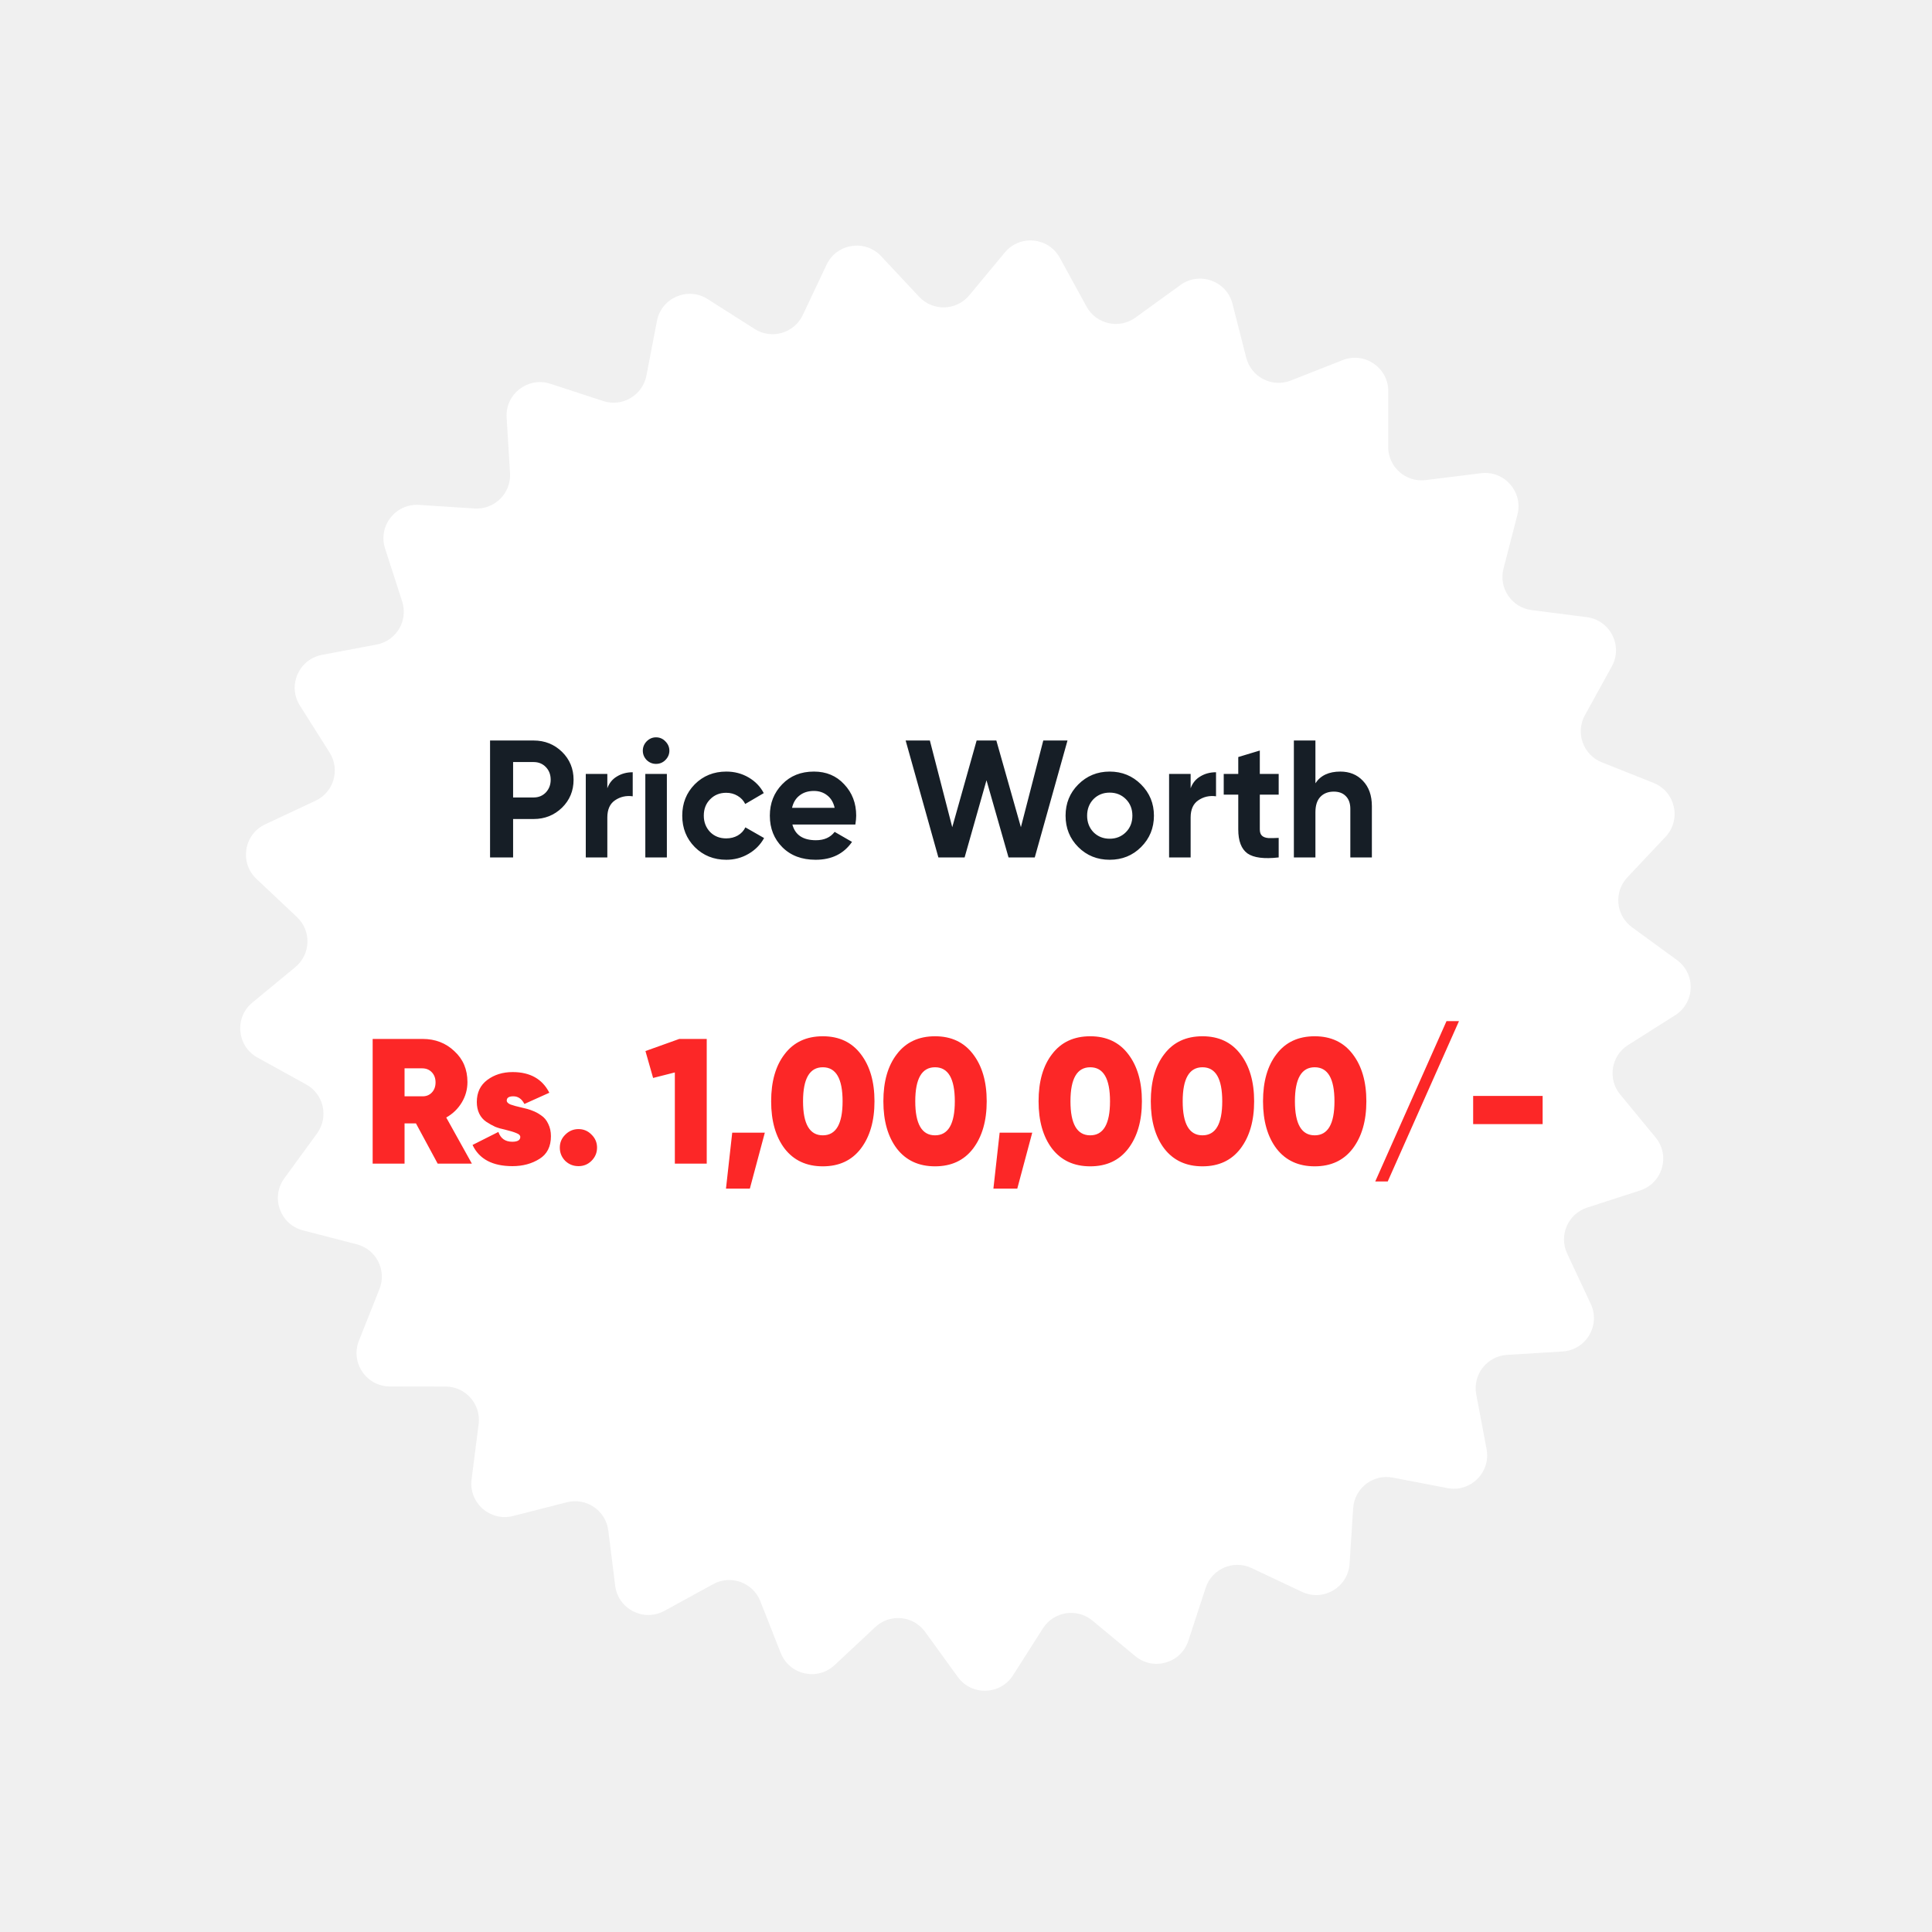
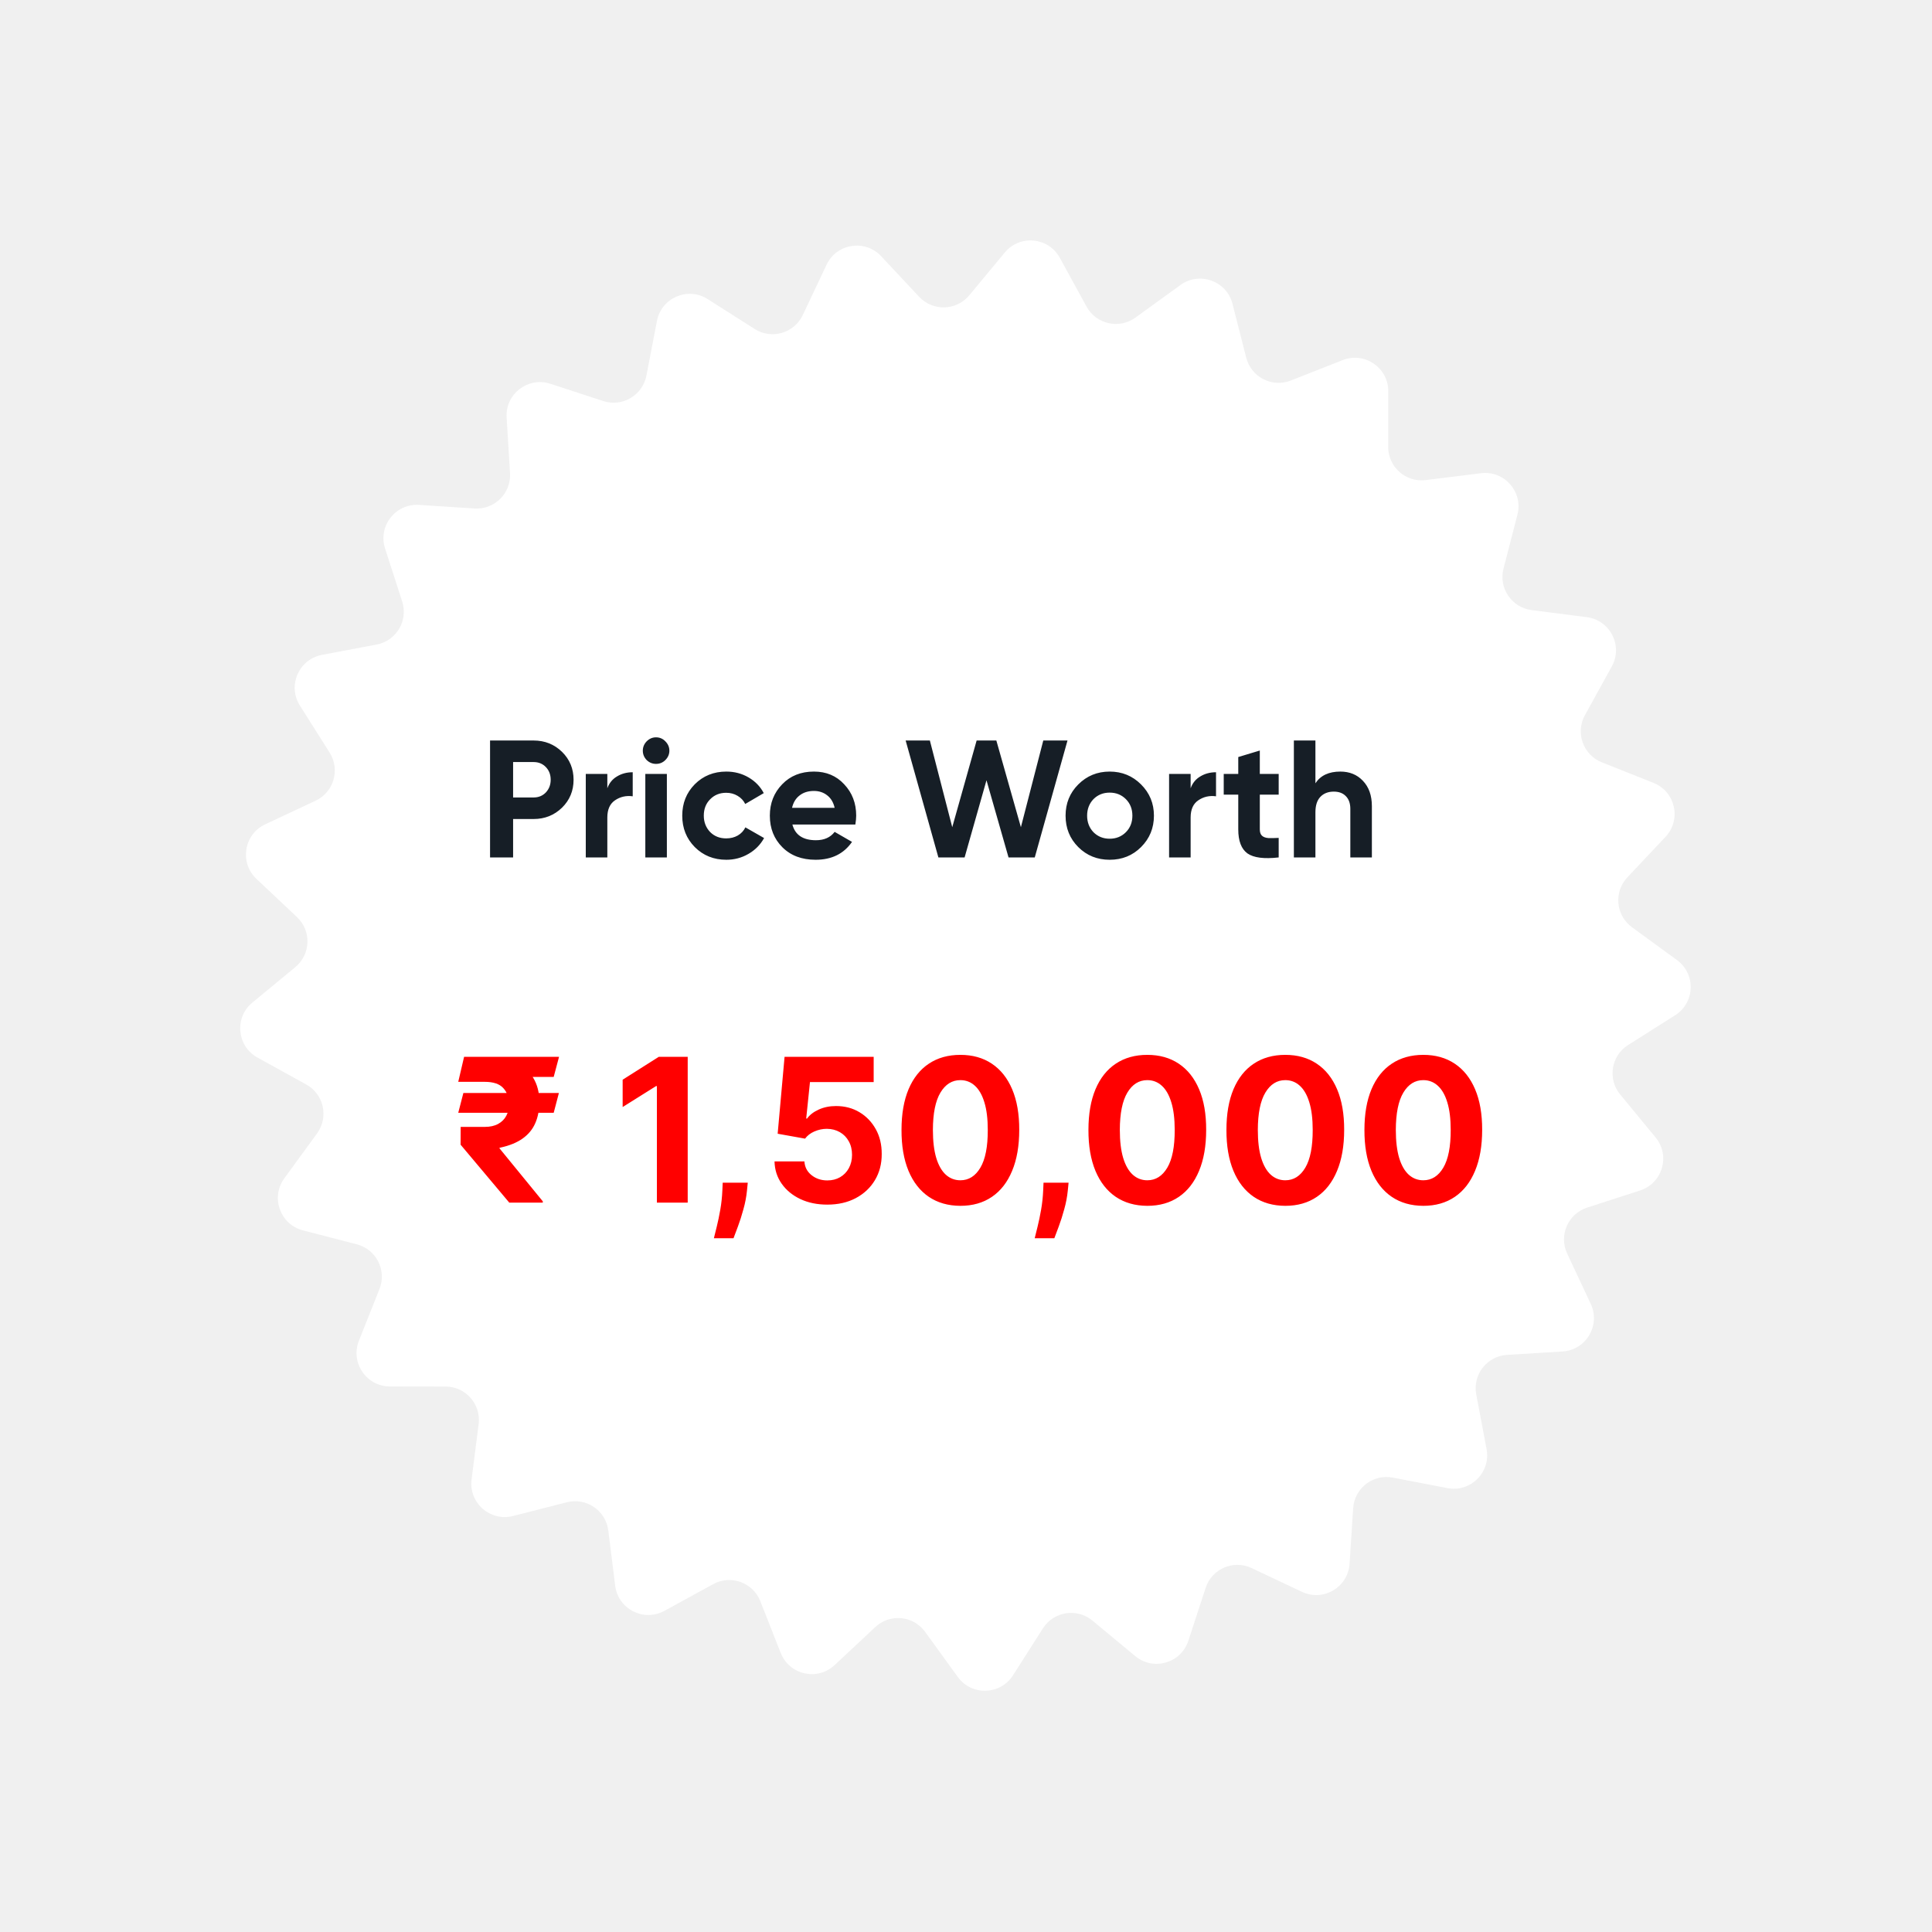
<svg xmlns="http://www.w3.org/2000/svg" width="347" height="347" viewBox="0 0 347 347" fill="none">
  <path d="M212.028 51.183C215.458 48.7 220.312 50.456 221.359 54.559L223.831 64.244C224.724 67.743 228.484 69.666 231.844 68.342L241.143 64.679C245.084 63.127 249.348 66.035 249.342 70.27L249.328 80.265C249.323 83.876 252.486 86.674 256.07 86.228L265.988 84.992C270.191 84.469 273.598 88.346 272.539 92.447L270.04 102.124C269.137 105.62 271.505 109.117 275.087 109.576L285.001 110.846C289.201 111.384 291.537 115.987 289.492 119.695L284.664 128.447C282.92 131.609 284.344 135.584 287.7 136.919L296.986 140.615C300.921 142.181 302.039 147.22 299.136 150.303L292.284 157.58C289.808 160.209 290.198 164.413 293.116 166.541L301.192 172.43C304.614 174.925 304.444 180.084 300.865 182.348L292.418 187.692C289.366 189.623 288.699 193.792 290.996 196.579L297.354 204.291C300.047 207.559 298.6 212.514 294.57 213.817L285.06 216.892C281.624 218.003 279.941 221.876 281.473 225.146L285.712 234.197C287.509 238.032 284.874 242.471 280.647 242.731L270.671 243.344C267.067 243.566 264.473 246.899 265.144 250.447L266.999 260.268C267.786 264.43 264.13 268.074 259.971 267.274L250.156 265.388C246.61 264.706 243.269 267.289 243.036 270.893L242.391 280.867C242.117 285.093 237.67 287.713 233.841 285.905L224.803 281.636C221.538 280.094 217.66 281.765 216.538 285.198L213.433 294.698C212.117 298.723 207.158 300.156 203.899 297.451L196.206 291.07C193.427 288.764 189.255 289.418 187.315 292.463L181.945 300.893C179.669 304.465 174.51 304.619 172.025 301.189L166.162 293.095C164.043 290.17 159.84 289.766 157.203 292.234L149.905 299.063C146.813 301.956 141.777 300.822 140.224 296.883L136.558 287.585C135.233 284.225 131.262 282.788 128.094 284.522L119.327 289.322C115.613 291.356 111.017 289.005 110.492 284.803L109.254 274.885C108.806 271.302 105.317 268.923 101.818 269.815L92.133 272.283C88.029 273.329 84.162 269.91 84.699 265.709L85.966 255.794C86.424 252.212 83.636 249.04 80.025 249.034L70.03 249.017C65.795 249.009 62.9 244.735 64.465 240.8L68.157 231.512C69.492 228.156 67.58 224.391 64.084 223.487L54.407 220.984C50.307 219.924 48.567 215.064 51.061 211.642L56.947 203.564C59.074 200.645 58.159 196.523 54.998 194.778L46.247 189.947C42.54 187.9 42.062 182.761 45.329 180.066L53.039 173.706C55.825 171.408 55.965 167.187 53.336 164.711L46.062 157.856C42.98 154.952 43.796 149.855 47.63 148.057L56.68 143.814C59.95 142.281 61.134 138.228 59.204 135.175L53.864 126.727C51.601 123.147 53.658 118.413 57.819 117.626L67.64 115.767C71.188 115.095 73.343 111.464 72.233 108.027L69.161 98.516C67.86 94.486 71.03 90.412 75.256 90.684L85.231 91.326C88.834 91.558 91.825 88.577 91.605 84.972L90.994 74.996C90.736 70.769 94.82 67.612 98.845 68.926L108.347 72.028C111.78 73.149 115.418 71.005 116.101 67.459L117.991 57.644C118.791 53.486 123.532 51.443 127.104 53.717L135.536 59.085C138.582 61.024 142.639 59.852 144.182 56.588L148.454 47.551C150.264 43.723 155.363 42.923 158.258 46.014L165.09 53.31C167.558 55.946 171.779 55.82 174.086 53.042L180.47 45.352C183.175 42.093 188.313 42.587 190.348 46.301L195.151 55.066C196.886 58.234 201.006 59.161 203.931 57.044L212.028 51.183Z" fill="white" />
  <path d="M88.017 133H95.847C97.847 133 99.547 133.68 100.947 135.04C102.327 136.4 103.017 138.07 103.017 140.05C103.017 142.03 102.327 143.7 100.947 145.06C99.547 146.42 97.847 147.1 95.847 147.1H92.157V154H88.017V133ZM92.157 143.23H95.847C96.727 143.23 97.457 142.93 98.037 142.33C98.617 141.71 98.907 140.95 98.907 140.05C98.907 139.13 98.617 138.37 98.037 137.77C97.457 137.17 96.727 136.87 95.847 136.87H92.157V143.23ZM109.08 139V141.58C109.42 140.64 110 139.93 110.82 139.45C111.64 138.95 112.58 138.7 113.64 138.7V143.02C112.46 142.86 111.4 143.1 110.46 143.74C109.54 144.36 109.08 145.39 109.08 146.83V154H105.21V139H109.08ZM117.824 137.2C117.184 137.2 116.624 136.97 116.144 136.51C115.684 136.03 115.454 135.47 115.454 134.83C115.454 134.19 115.684 133.63 116.144 133.15C116.624 132.67 117.184 132.43 117.824 132.43C118.484 132.43 119.044 132.67 119.504 133.15C119.984 133.63 120.224 134.19 120.224 134.83C120.224 135.47 119.984 136.03 119.504 136.51C119.044 136.97 118.484 137.2 117.824 137.2ZM119.774 154H115.904V139H119.774V154ZM130.456 154.42C128.196 154.42 126.306 153.66 124.786 152.14C123.286 150.62 122.536 148.74 122.536 146.5C122.536 144.26 123.286 142.38 124.786 140.86C126.306 139.34 128.196 138.58 130.456 138.58C131.916 138.58 133.246 138.93 134.446 139.63C135.646 140.33 136.556 141.27 137.176 142.45L133.846 144.4C133.546 143.78 133.086 143.29 132.466 142.93C131.866 142.57 131.186 142.39 130.426 142.39C129.266 142.39 128.306 142.78 127.546 143.56C126.786 144.32 126.406 145.3 126.406 146.5C126.406 147.66 126.786 148.64 127.546 149.44C128.306 150.2 129.266 150.58 130.426 150.58C131.206 150.58 131.896 150.41 132.496 150.07C133.116 149.71 133.576 149.22 133.876 148.6L137.236 150.52C136.576 151.72 135.636 152.67 134.416 153.37C133.216 154.07 131.896 154.42 130.456 154.42ZM153.628 148.09H142.318C142.818 149.97 144.228 150.91 146.548 150.91C148.028 150.91 149.148 150.41 149.908 149.41L153.028 151.21C151.548 153.35 149.368 154.42 146.488 154.42C144.008 154.42 142.018 153.67 140.518 152.17C139.018 150.67 138.268 148.78 138.268 146.5C138.268 144.26 139.008 142.38 140.488 140.86C141.948 139.34 143.848 138.58 146.188 138.58C148.408 138.58 150.218 139.34 151.618 140.86C153.058 142.38 153.778 144.26 153.778 146.5C153.778 146.92 153.728 147.45 153.628 148.09ZM142.258 145.09H149.908C149.688 144.11 149.238 143.36 148.558 142.84C147.898 142.32 147.108 142.06 146.188 142.06C145.148 142.06 144.288 142.33 143.608 142.87C142.928 143.39 142.478 144.13 142.258 145.09ZM173.25 154H168.54L162.66 133H167.01L171.03 148.57L175.41 133H178.95L183.36 148.57L187.38 133H191.73L185.85 154H181.14L177.18 140.14L173.25 154ZM204.944 152.14C203.424 153.66 201.544 154.42 199.304 154.42C197.064 154.42 195.184 153.66 193.664 152.14C192.144 150.62 191.384 148.74 191.384 146.5C191.384 144.28 192.144 142.41 193.664 140.89C195.204 139.35 197.084 138.58 199.304 138.58C201.524 138.58 203.404 139.35 204.944 140.89C206.484 142.43 207.254 144.3 207.254 146.5C207.254 148.72 206.484 150.6 204.944 152.14ZM196.394 149.47C197.174 150.25 198.144 150.64 199.304 150.64C200.464 150.64 201.434 150.25 202.214 149.47C202.994 148.69 203.384 147.7 203.384 146.5C203.384 145.3 202.994 144.31 202.214 143.53C201.434 142.75 200.464 142.36 199.304 142.36C198.144 142.36 197.174 142.75 196.394 143.53C195.634 144.33 195.254 145.32 195.254 146.5C195.254 147.68 195.634 148.67 196.394 149.47ZM213.846 139V141.58C214.186 140.64 214.766 139.93 215.586 139.45C216.406 138.95 217.346 138.7 218.406 138.7V143.02C217.226 142.86 216.166 143.1 215.226 143.74C214.306 144.36 213.846 145.39 213.846 146.83V154H209.976V139H213.846ZM229.66 139V142.72H226.27V148.96C226.27 149.48 226.4 149.86 226.66 150.1C226.92 150.34 227.3 150.48 227.8 150.52C228.3 150.54 228.92 150.53 229.66 150.49V154C227.04 154.3 225.17 154.06 224.05 153.28C222.95 152.48 222.4 151.04 222.4 148.96V142.72H219.79V139H222.4V135.97L226.27 134.8V139H229.66ZM240.728 138.58C242.388 138.58 243.738 139.13 244.778 140.23C245.858 141.35 246.398 142.87 246.398 144.79V154H242.528V145.27C242.528 144.29 242.258 143.53 241.718 142.99C241.198 142.45 240.478 142.18 239.558 142.18C238.538 142.18 237.728 142.5 237.128 143.14C236.548 143.76 236.258 144.68 236.258 145.9V154H232.388V133H236.258V140.68C237.178 139.28 238.668 138.58 240.728 138.58Z" fill="#161E26" />
-   <path d="M84.756 209H78.612L74.708 201.768H72.66V209H66.932V186.6H75.892C78.174 186.6 80.084 187.336 81.62 188.808C83.177 190.237 83.956 192.083 83.956 194.344C83.956 195.667 83.615 196.893 82.932 198.024C82.249 199.155 81.321 200.051 80.148 200.712L84.756 209ZM75.828 191.88H72.66V196.904H75.828C76.532 196.925 77.108 196.701 77.556 196.232C78.004 195.763 78.228 195.155 78.228 194.408C78.228 193.661 78.004 193.053 77.556 192.584C77.108 192.115 76.532 191.88 75.828 191.88ZM91.015 197.672C91.015 197.949 91.239 198.184 91.687 198.376C92.156 198.547 92.86 198.739 93.799 198.952C94.439 199.08 95.025 199.251 95.559 199.464C96.113 199.656 96.657 199.944 97.191 200.328C97.745 200.691 98.172 201.203 98.471 201.864C98.791 202.504 98.951 203.24 98.951 204.072C98.951 205.928 98.268 207.283 96.903 208.136C95.516 209.011 93.895 209.448 92.039 209.448C88.455 209.448 86.065 208.179 84.871 205.64L89.511 203.304C89.916 204.477 90.748 205.064 92.007 205.064C92.967 205.064 93.447 204.776 93.447 204.2C93.447 203.923 93.223 203.699 92.775 203.528C92.348 203.336 91.655 203.123 90.695 202.888C90.055 202.76 89.468 202.589 88.935 202.376C88.423 202.141 87.889 201.843 87.335 201.48C86.801 201.117 86.385 200.637 86.087 200.04C85.788 199.421 85.639 198.717 85.639 197.928C85.639 196.221 86.268 194.899 87.527 193.96C88.785 193.021 90.3 192.552 92.071 192.552C95.207 192.552 97.404 193.789 98.663 196.264L94.183 198.28C93.713 197.363 93.052 196.904 92.199 196.904C91.409 196.904 91.015 197.16 91.015 197.672ZM103.906 209.448C102.967 209.448 102.167 209.128 101.506 208.488C100.866 207.827 100.546 207.037 100.546 206.12C100.546 205.203 100.876 204.424 101.538 203.784C102.199 203.123 102.988 202.792 103.906 202.792C104.823 202.792 105.602 203.123 106.242 203.784C106.903 204.424 107.234 205.203 107.234 206.12C107.234 207.037 106.903 207.827 106.242 208.488C105.602 209.128 104.823 209.448 103.906 209.448ZM115.926 188.776L122.006 186.6H126.934V209H121.206V192.616L117.302 193.608L115.926 188.776ZM131.512 203.432H137.368L134.68 213.48H130.392L131.512 203.432ZM154.599 206.312C152.978 208.424 150.706 209.48 147.783 209.48C144.86 209.48 142.578 208.424 140.935 206.312C139.314 204.179 138.503 201.341 138.503 197.8C138.503 194.237 139.314 191.411 140.935 189.32C142.556 187.187 144.839 186.12 147.783 186.12C150.706 186.12 152.978 187.187 154.599 189.32C156.242 191.453 157.063 194.28 157.063 197.8C157.063 201.32 156.242 204.157 154.599 206.312ZM147.783 191.688C145.415 191.688 144.231 193.725 144.231 197.8C144.231 201.875 145.415 203.912 147.783 203.912C150.151 203.912 151.335 201.875 151.335 197.8C151.335 193.725 150.151 191.688 147.783 191.688ZM174.755 206.312C173.134 208.424 170.862 209.48 167.939 209.48C165.017 209.48 162.734 208.424 161.091 206.312C159.47 204.179 158.659 201.341 158.659 197.8C158.659 194.237 159.47 191.411 161.091 189.32C162.713 187.187 164.995 186.12 167.939 186.12C170.862 186.12 173.134 187.187 174.755 189.32C176.398 191.453 177.219 194.28 177.219 197.8C177.219 201.32 176.398 204.157 174.755 206.312ZM167.939 191.688C165.571 191.688 164.387 193.725 164.387 197.8C164.387 201.875 165.571 203.912 167.939 203.912C170.307 203.912 171.491 201.875 171.491 197.8C171.491 193.725 170.307 191.688 167.939 191.688ZM179.543 203.432H185.399L182.711 213.48H178.423L179.543 203.432ZM202.63 206.312C201.009 208.424 198.737 209.48 195.814 209.48C192.892 209.48 190.609 208.424 188.966 206.312C187.345 204.179 186.534 201.341 186.534 197.8C186.534 194.237 187.345 191.411 188.966 189.32C190.588 187.187 192.87 186.12 195.814 186.12C198.737 186.12 201.009 187.187 202.63 189.32C204.273 191.453 205.094 194.28 205.094 197.8C205.094 201.32 204.273 204.157 202.63 206.312ZM195.814 191.688C193.446 191.688 192.262 193.725 192.262 197.8C192.262 201.875 193.446 203.912 195.814 203.912C198.182 203.912 199.366 201.875 199.366 197.8C199.366 193.725 198.182 191.688 195.814 191.688ZM222.787 206.312C221.165 208.424 218.893 209.48 215.971 209.48C213.048 209.48 210.765 208.424 209.123 206.312C207.501 204.179 206.691 201.341 206.691 197.8C206.691 194.237 207.501 191.411 209.123 189.32C210.744 187.187 213.027 186.12 215.971 186.12C218.893 186.12 221.165 187.187 222.787 189.32C224.429 191.453 225.251 194.28 225.251 197.8C225.251 201.32 224.429 204.157 222.787 206.312ZM215.971 191.688C213.603 191.688 212.419 193.725 212.419 197.8C212.419 201.875 213.603 203.912 215.971 203.912C218.339 203.912 219.523 201.875 219.523 197.8C219.523 193.725 218.339 191.688 215.971 191.688ZM242.943 206.312C241.322 208.424 239.05 209.48 236.127 209.48C233.204 209.48 230.922 208.424 229.279 206.312C227.658 204.179 226.847 201.341 226.847 197.8C226.847 194.237 227.658 191.411 229.279 189.32C230.9 187.187 233.183 186.12 236.127 186.12C239.05 186.12 241.322 187.187 242.943 189.32C244.586 191.453 245.407 194.28 245.407 197.8C245.407 201.32 244.586 204.157 242.943 206.312ZM236.127 191.688C233.759 191.688 232.575 193.725 232.575 197.8C232.575 201.875 233.759 203.912 236.127 203.912C238.495 203.912 239.679 201.875 239.679 197.8C239.679 193.725 238.495 191.688 236.127 191.688ZM262.043 183.4L249.243 212.2H247.003L259.803 183.4H262.043ZM277.068 201.896H264.588V196.84H277.068V201.896Z" fill="#FC2727" />
+   <path d="M100.381 196.312L99.447 199.866H82.304L83.224 196.312H100.381ZM91.47 216L82.726 205.594L82.739 202.398H87.06C88.023 202.398 88.828 202.219 89.476 201.861C90.124 201.503 90.609 201.017 90.933 200.403C91.257 199.79 91.423 199.091 91.432 198.307C91.423 197.131 91.078 196.172 90.396 195.43C89.723 194.68 88.611 194.305 87.06 194.305H82.304L83.352 189.818H87.06C89.233 189.818 91.044 190.146 92.493 190.803C93.95 191.45 95.041 192.375 95.766 193.577C96.499 194.778 96.869 196.21 96.878 197.872C96.869 199.347 96.622 200.634 96.136 201.733C95.659 202.832 94.905 203.749 93.874 204.482C92.851 205.214 91.517 205.76 89.872 206.118L89.668 206.195L97.492 215.77V216H91.47ZM100.406 189.818L99.447 193.423H85.334L86.293 189.818H100.406ZM123.517 189.818V216H117.981V195.072H117.828L111.832 198.831V193.922L118.314 189.818H123.517ZM134.303 212.42L134.163 213.827C134.052 214.952 133.839 216.072 133.523 217.189C133.217 218.314 132.893 219.332 132.552 220.244C132.219 221.156 131.951 221.872 131.746 222.392H128.218C128.346 221.889 128.521 221.186 128.742 220.283C128.964 219.388 129.173 218.382 129.369 217.266C129.565 216.149 129.688 215.011 129.739 213.852L129.803 212.42H134.303ZM148.583 216.358C146.776 216.358 145.165 216.026 143.751 215.361C142.344 214.696 141.228 213.78 140.401 212.612C139.575 211.445 139.144 210.107 139.11 208.598H144.479C144.539 209.612 144.965 210.435 145.758 211.065C146.55 211.696 147.492 212.011 148.583 212.011C149.452 212.011 150.219 211.82 150.884 211.436C151.558 211.044 152.082 210.503 152.457 209.812C152.84 209.114 153.032 208.312 153.032 207.409C153.032 206.489 152.836 205.679 152.444 204.98C152.06 204.281 151.528 203.736 150.846 203.344C150.164 202.952 149.384 202.751 148.506 202.743C147.739 202.743 146.994 202.901 146.269 203.216C145.553 203.531 144.995 203.962 144.594 204.507L139.673 203.625L140.913 189.818H156.918V194.344H145.477L144.799 200.902H144.952C145.413 200.254 146.107 199.717 147.036 199.291C147.965 198.865 149.005 198.652 150.156 198.652C151.732 198.652 153.138 199.023 154.374 199.764C155.61 200.506 156.586 201.524 157.302 202.82C158.018 204.107 158.371 205.589 158.363 207.268C158.371 209.033 157.962 210.601 157.136 211.973C156.317 213.337 155.171 214.411 153.697 215.195C152.231 215.97 150.526 216.358 148.583 216.358ZM172.489 216.575C170.29 216.567 168.398 216.026 166.813 214.952C165.237 213.878 164.022 212.322 163.17 210.286C162.326 208.249 161.908 205.798 161.917 202.935C161.917 200.08 162.339 197.646 163.183 195.635C164.035 193.624 165.249 192.094 166.826 191.045C168.411 189.989 170.299 189.46 172.489 189.46C174.68 189.46 176.563 189.989 178.14 191.045C179.725 192.102 180.944 193.636 181.796 195.648C182.648 197.651 183.07 200.08 183.062 202.935C183.062 205.807 182.636 208.261 181.783 210.298C180.94 212.335 179.729 213.891 178.153 214.964C176.576 216.038 174.688 216.575 172.489 216.575ZM172.489 211.986C173.989 211.986 175.187 211.232 176.082 209.723C176.977 208.214 177.42 205.952 177.411 202.935C177.411 200.949 177.207 199.295 176.798 197.974C176.397 196.653 175.826 195.661 175.085 194.996C174.352 194.331 173.487 193.999 172.489 193.999C170.998 193.999 169.805 194.744 168.91 196.236C168.015 197.727 167.563 199.96 167.555 202.935C167.555 204.946 167.755 206.625 168.156 207.972C168.565 209.31 169.14 210.315 169.881 210.989C170.623 211.653 171.492 211.986 172.489 211.986ZM191.924 212.42L191.784 213.827C191.673 214.952 191.46 216.072 191.145 217.189C190.838 218.314 190.514 219.332 190.173 220.244C189.841 221.156 189.572 221.872 189.368 222.392H185.839C185.967 221.889 186.142 221.186 186.363 220.283C186.585 219.388 186.794 218.382 186.99 217.266C187.186 216.149 187.309 215.011 187.36 213.852L187.424 212.42H191.924ZM206.064 216.575C203.865 216.567 201.973 216.026 200.387 214.952C198.811 213.878 197.596 212.322 196.744 210.286C195.9 208.249 195.483 205.798 195.491 202.935C195.491 200.08 195.913 197.646 196.757 195.635C197.609 193.624 198.824 192.094 200.4 191.045C201.985 189.989 203.873 189.46 206.064 189.46C208.254 189.46 210.137 189.989 211.714 191.045C213.299 192.102 214.518 193.636 215.37 195.648C216.223 197.651 216.645 200.08 216.636 202.935C216.636 205.807 216.21 208.261 215.358 210.298C214.514 212.335 213.304 213.891 211.727 214.964C210.15 216.038 208.262 216.575 206.064 216.575ZM206.064 211.986C207.564 211.986 208.761 211.232 209.656 209.723C210.551 208.214 210.994 205.952 210.985 202.935C210.985 200.949 210.781 199.295 210.372 197.974C209.971 196.653 209.4 195.661 208.659 194.996C207.926 194.331 207.061 193.999 206.064 193.999C204.572 193.999 203.379 194.744 202.484 196.236C201.589 197.727 201.137 199.96 201.129 202.935C201.129 204.946 201.329 206.625 201.73 207.972C202.139 209.31 202.714 210.315 203.456 210.989C204.197 211.653 205.066 211.986 206.064 211.986ZM230.849 216.575C228.65 216.567 226.758 216.026 225.173 214.952C223.596 213.878 222.381 212.322 221.529 210.286C220.685 208.249 220.268 205.798 220.276 202.935C220.276 200.08 220.698 197.646 221.542 195.635C222.394 193.624 223.609 192.094 225.185 191.045C226.771 189.989 228.658 189.46 230.849 189.46C233.039 189.46 234.923 189.989 236.499 191.045C238.085 192.102 239.303 193.636 240.156 195.648C241.008 197.651 241.43 200.08 241.421 202.935C241.421 205.807 240.995 208.261 240.143 210.298C239.299 212.335 238.089 213.891 236.512 214.964C234.935 216.038 233.048 216.575 230.849 216.575ZM230.849 211.986C232.349 211.986 233.546 211.232 234.441 209.723C235.336 208.214 235.779 205.952 235.771 202.935C235.771 200.949 235.566 199.295 235.157 197.974C234.756 196.653 234.185 195.661 233.444 194.996C232.711 194.331 231.846 193.999 230.849 193.999C229.357 193.999 228.164 194.744 227.269 196.236C226.374 197.727 225.923 199.96 225.914 202.935C225.914 204.946 226.114 206.625 226.515 207.972C226.924 209.31 227.499 210.315 228.241 210.989C228.982 211.653 229.852 211.986 230.849 211.986ZM255.634 216.575C253.435 216.567 251.543 216.026 249.958 214.952C248.381 213.878 247.167 212.322 246.314 210.286C245.471 208.249 245.053 205.798 245.061 202.935C245.061 200.08 245.483 197.646 246.327 195.635C247.179 193.624 248.394 192.094 249.971 191.045C251.556 189.989 253.444 189.46 255.634 189.46C257.824 189.46 259.708 189.989 261.284 191.045C262.87 192.102 264.088 193.636 264.941 195.648C265.793 197.651 266.215 200.08 266.206 202.935C266.206 205.807 265.78 208.261 264.928 210.298C264.084 212.335 262.874 213.891 261.297 214.964C259.721 216.038 257.833 216.575 255.634 216.575ZM255.634 211.986C257.134 211.986 258.331 211.232 259.226 209.723C260.121 208.214 260.564 205.952 260.556 202.935C260.556 200.949 260.351 199.295 259.942 197.974C259.542 196.653 258.971 195.661 258.229 194.996C257.496 194.331 256.631 193.999 255.634 193.999C254.142 193.999 252.949 194.744 252.054 196.236C251.159 197.727 250.708 199.96 250.699 202.935C250.699 204.946 250.9 206.625 251.3 207.972C251.709 209.31 252.284 210.315 253.026 210.989C253.767 211.653 254.637 211.986 255.634 211.986Z" fill="#FF0000" />
</svg>
